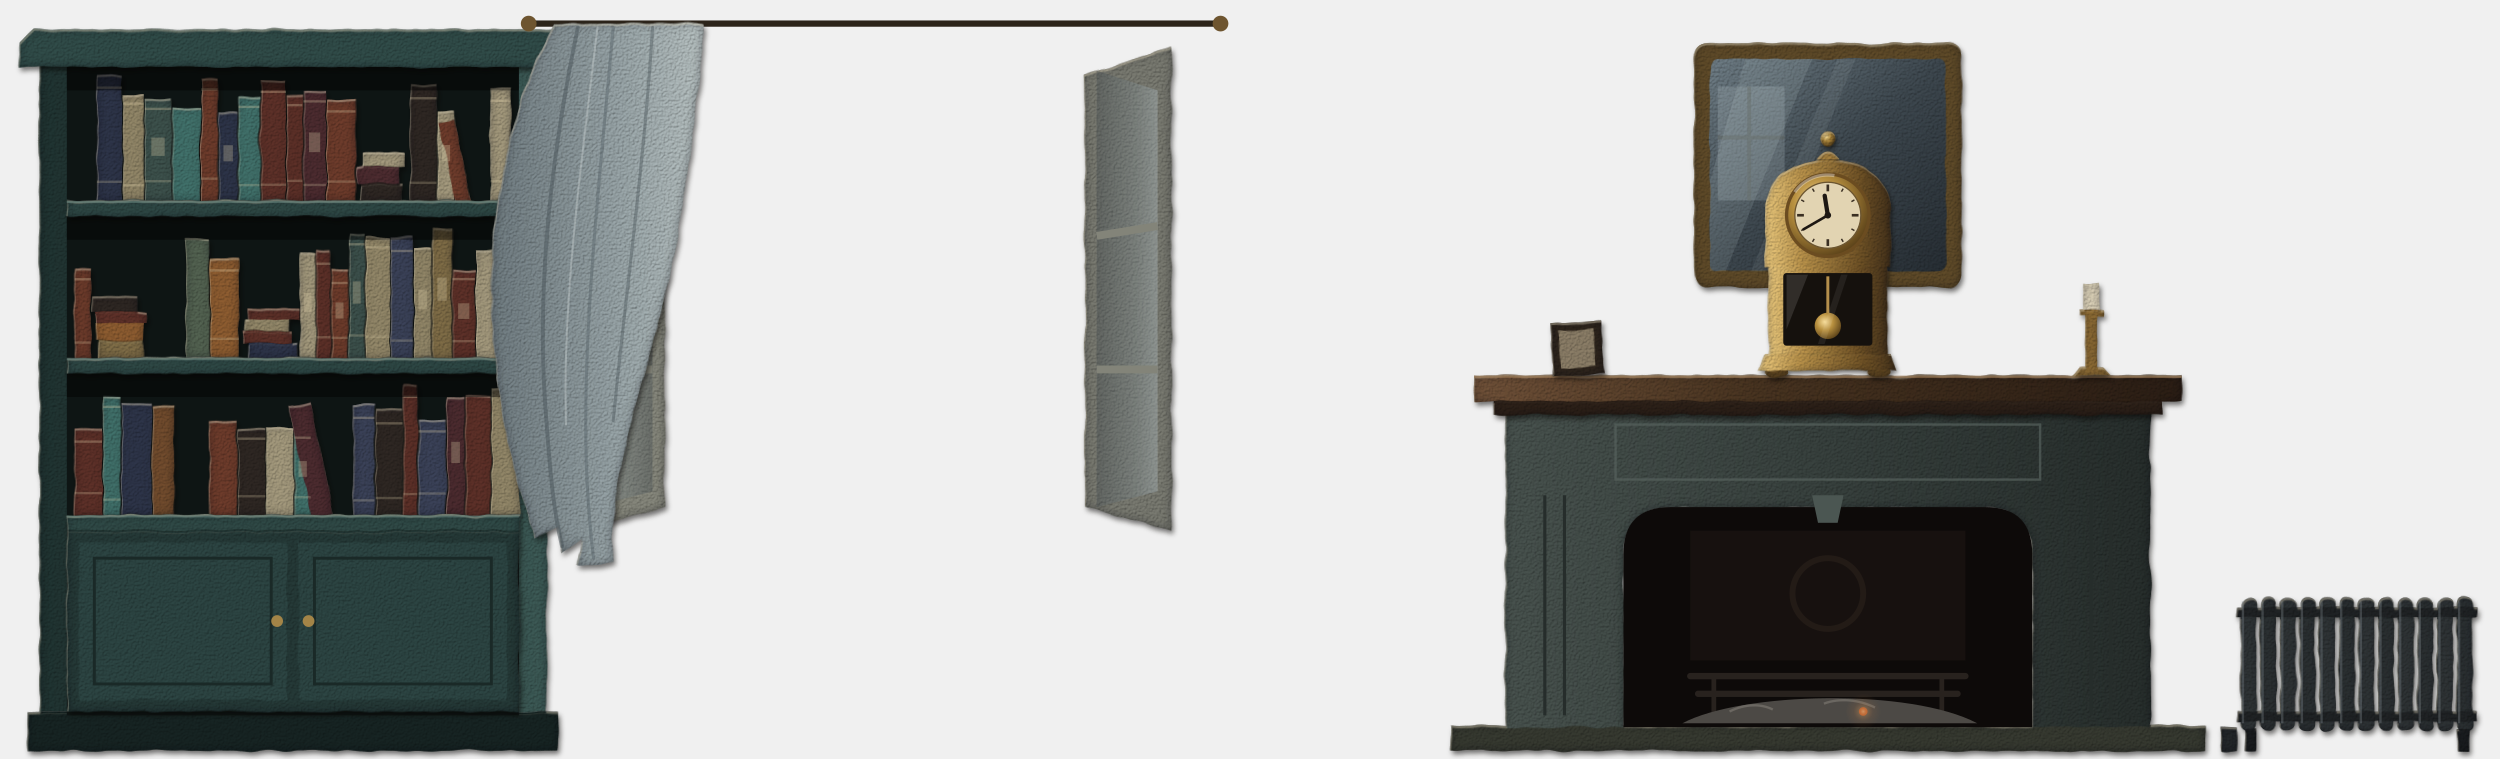
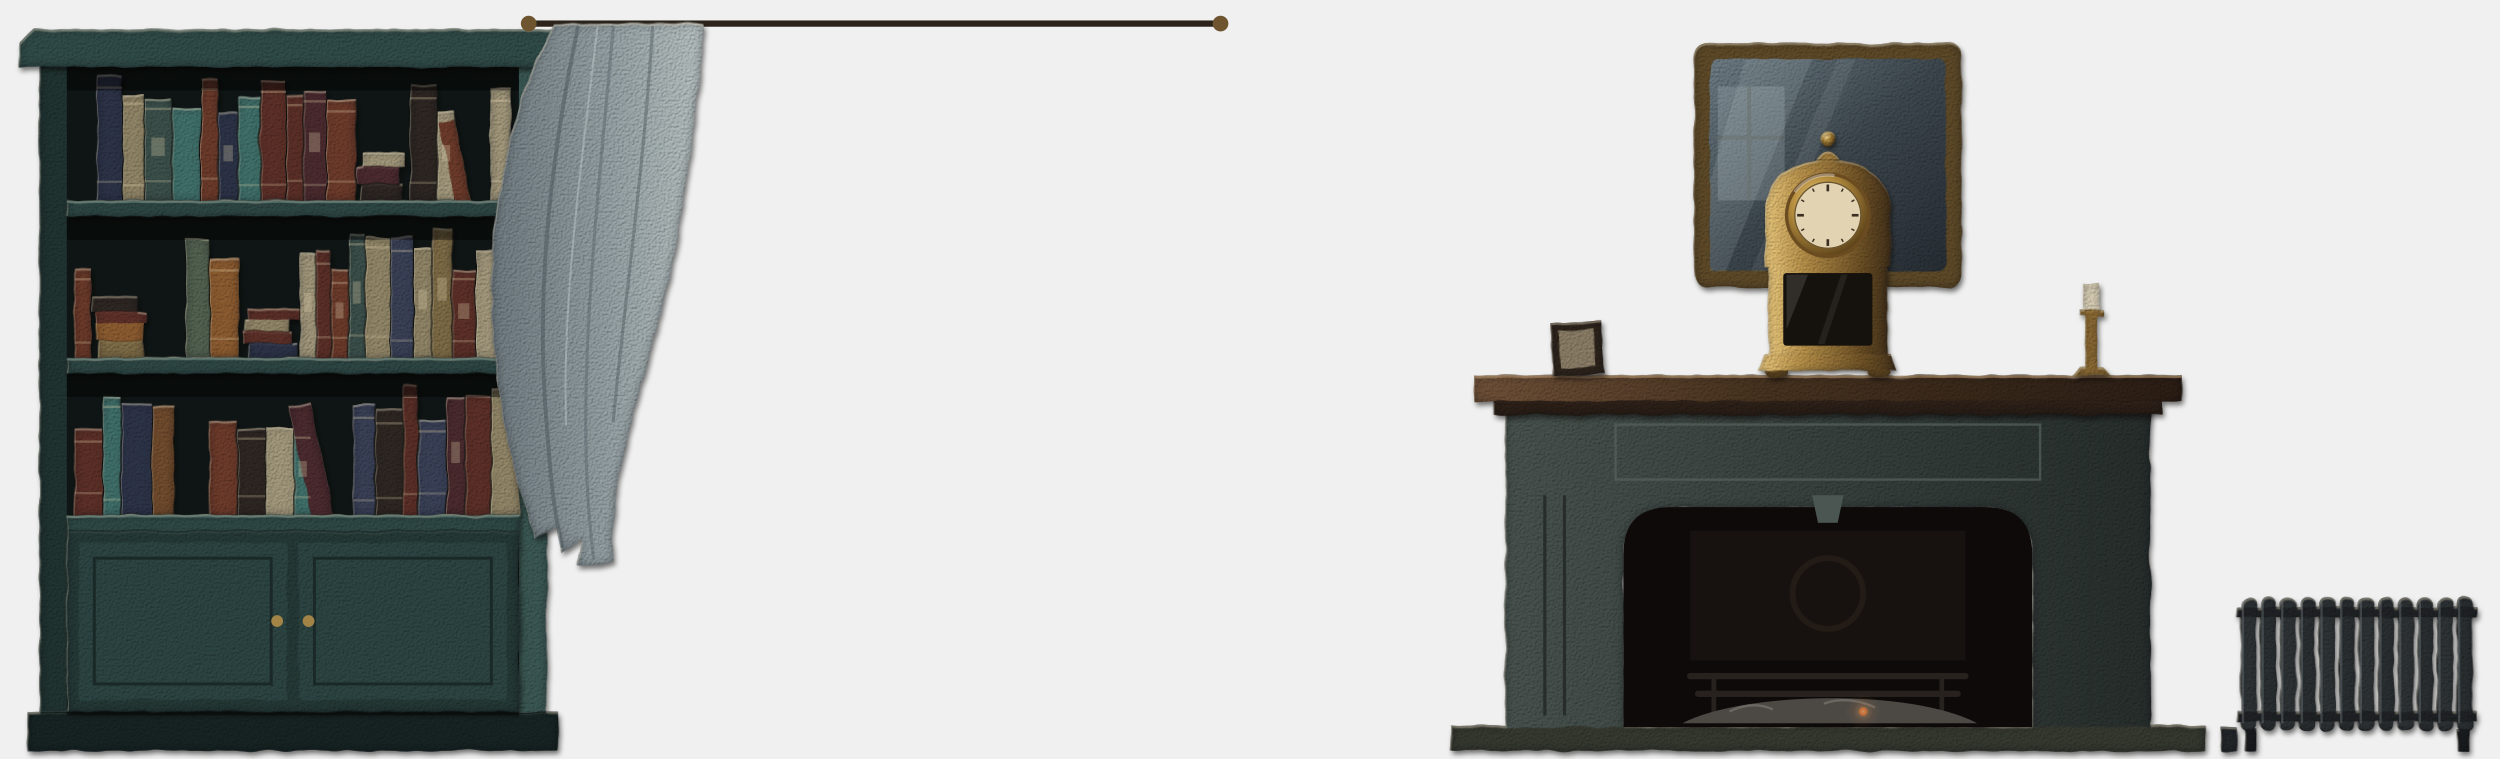
<svg xmlns="http://www.w3.org/2000/svg" viewBox="40 48 1272 386" width="1272" height="386">
  <defs>
    <radialGradient id="brassBob" cx=".38" cy=".35" r=".7">
      <stop offset="0" stop-color="#f6dc9a" />
      <stop offset=".45" stop-color="#b8903f" />
      <stop offset="1" stop-color="#5b4219" />
    </radialGradient>
    <linearGradient id="brassH" x1="0" y1="0" x2="1" y2="0">
      <stop offset="0" stop-color="#e5c47a" />
      <stop offset=".3" stop-color="#b48e48" />
      <stop offset=".75" stop-color="#6e5125" />
      <stop offset="1" stop-color="#43311a" />
    </linearGradient>
    <radialGradient id="warmGlow">
      <stop offset="0" stop-color="#ffd9a0" stop-opacity=".95" />
      <stop offset=".18" stop-color="#ffb566" stop-opacity=".55" />
      <stop offset=".55" stop-color="#e98a3f" stop-opacity=".16" />
      <stop offset="1" stop-color="#e98a3f" stop-opacity="0" />
    </radialGradient>
    <filter id="cutS" x="-15%" y="-15%" width="135%" height="140%" color-interpolation-filters="sRGB">
      <feTurbulence type="fractalNoise" baseFrequency="0.08" numOctaves="2" seed="9" result="tE" />
      <feDisplacementMap in="SourceGraphic" in2="tE" scale="2.4" xChannelSelector="R" yChannelSelector="G" result="shape" />
      <feTurbulence type="fractalNoise" baseFrequency="0.9" numOctaves="2" seed="13" result="tF" />
      <feDiffuseLighting in="tF" surfaceScale="1.3" diffuseConstant="1" lighting-color="#fff" result="fib">
        <feDistantLight azimuth="235" elevation="58" />
      </feDiffuseLighting>
      <feComposite in="fib" in2="shape" operator="arithmetic" k1="0.55" k2="0" k3="0.5" k4="0" result="tex" />
      <feGaussianBlur in="shape" stdDeviation="2.4" result="sb" />
      <feComposite in="shape" in2="sb" operator="out" result="rimM" />
      <feFlood flood-color="#050508" flood-opacity="0.38" />
      <feComposite in2="rimM" operator="in" result="burn" />
      <feOffset in="shape" dx="0.4" dy="1.1" result="sOff" />
      <feComposite in="shape" in2="sOff" operator="out" result="edgeM" />
      <feFlood flood-color="#f1e5c8" flood-opacity="0.38" />
      <feComposite in2="edgeM" operator="in" result="edge" />
      <feGaussianBlur in="shape" stdDeviation="1.3" result="shB" />
      <feOffset in="shB" dx="1" dy="1.8" result="shO" />
      <feFlood flood-color="#060403" flood-opacity="0.55" />
      <feComposite in2="shO" operator="in" result="drop" />
      <feMerge>
        <feMergeNode in="drop" />
        <feMergeNode in="tex" />
        <feMergeNode in="burn" />
        <feMergeNode in="edge" />
      </feMerge>
    </filter>
  </defs>
  <defs>
    <linearGradient id="shelfG" x1="0" x2="1">
      <stop offset="0" stop-color="#1f3230" />
      <stop offset=".7" stop-color="#2b4441" />
      <stop offset="1" stop-color="#3b5854" />
    </linearGradient>
    <linearGradient id="slate" x1="0" x2="1">
      <stop offset="0" stop-color="#46504c" />
      <stop offset=".5" stop-color="#363f3c" />
      <stop offset="1" stop-color="#262d2b" />
    </linearGradient>
    <linearGradient id="mantelG" x1="0" x2="1">
      <stop offset="0" stop-color="#6d4f37" />
      <stop offset=".4" stop-color="#46321f" />
      <stop offset="1" stop-color="#2a1d14" />
    </linearGradient>
    <linearGradient id="mirrorG" x1="0" y1="0" x2="1" y2="1">
      <stop offset="0" stop-color="#6c7a82" />
      <stop offset=".5" stop-color="#3c464d" />
      <stop offset="1" stop-color="#262d33" />
    </linearGradient>
    <linearGradient id="glassG" x1="0" y1="0" x2="1" y2="0">
      <stop offset="0" stop-color="#b9c8cf" stop-opacity=".35" />
      <stop offset=".5" stop-color="#6e7f89" stop-opacity=".25" />
      <stop offset="1" stop-color="#2d3740" stop-opacity=".3" />
    </linearGradient>
    <linearGradient id="curtainG" x1="0" x2="1">
      <stop offset="0" stop-color="#6c787d" />
      <stop offset=".6" stop-color="#95a1a4" />
      <stop offset="1" stop-color="#b3bdbd" />
    </linearGradient>
    <radialGradient id="clockHalo" cx="970" cy="170" r="120" gradientUnits="userSpaceOnUse">
      <stop offset="0" stop-color="#f0b066" stop-opacity=".30" />
      <stop offset="1" stop-color="#f0b066" stop-opacity="0" />
    </radialGradient>
  </defs>
  <g filter="url(#cutS)">
    <path fill="#162322" d="M54,430 V410 H324 V430 Z" />
    <path fill="url(#shelfG)" d="M60,410 V80 H318 V410 Z" />
  </g>
  <rect x="74" y="82" width="230" height="330" fill="#0e1514" />
  <g id="books">
    <g filter="url(#cutS)">
      <rect x="89.3" y="86.4" width="12.8" height="63.6" fill="#2c3347" />
      <rect x="102.7" y="95.9" width="10.4" height="54.1" fill="#8f8466" />
      <rect x="113.7" y="98.4" width="13.5" height="51.6" fill="#3b4f4a" />
      <rect x="127.8" y="102.9" width="13.9" height="47.1" fill="#3f6e68" />
      <rect x="142.3" y="88.0" width="8.4" height="62.0" fill="#6b3a2a" />
      <rect x="151.3" y="104.6" width="9.5" height="45.4" fill="#2c3347" />
      <rect x="161.4" y="97.1" width="10.6" height="52.9" fill="#3f6e68" />
      <rect x="172.6" y="88.7" width="12.9" height="61.3" fill="#5b2f27" />
      <rect x="186.1" y="96.1" width="7.7" height="53.9" fill="#5b2f27" />
      <rect x="194.4" y="94.2" width="11.5" height="55.8" fill="#4a2a2e" />
      <rect x="206.4" y="98.9" width="14.4" height="51.1" fill="#6b3a2a" />
      <rect x="223.204" y="141.258" width="21.65" height="8.742" fill="#2d2622" />
      <rect x="221.556" y="132.798" width="21.37" height="8.461" fill="#4a2a2e" />
      <rect x="224.586" y="125.619" width="20.941" height="7.179" fill="#a0967a" />
      <rect x="248.7" y="90.9" width="13.4" height="59.1" fill="#2d2622" />
      <rect x="262.7" y="104.5" width="8.4" height="45.5" fill="#a0967a" />
      <rect x="271.677" y="107.863" width="7.867" height="42.137" fill="#6b3a2a" transform="rotate(-12 279.5433 150)" />
      <rect x="289.5" y="93.0" width="10.3" height="57.0" fill="#a0967a" />
    </g>
    <g>
      <rect x="89.3" y="92.0" width="12.8" height="1.2" fill="#e8d9b0" opacity="0.28" />
      <rect x="89.3" y="139.9" width="12.8" height="1.2" fill="#e8d9b0" opacity="0.22" />
      <rect x="102.7" y="100.1" width="10.4" height="1.2" fill="#e8d9b0" opacity="0.28" />
      <rect x="102.7" y="141.6" width="10.4" height="1.2" fill="#e8d9b0" opacity="0.22" />
      <rect x="113.7" y="102.8" width="13.5" height="1.2" fill="#e8d9b0" opacity="0.28" />
      <rect x="113.7" y="139.6" width="13.5" height="1.2" fill="#e8d9b0" opacity="0.22" />
      <rect x="117.0" y="118.0" width="6.8" height="9.3" fill="#d8c9a4" opacity="0.3" />
      <rect x="142.3" y="92.9" width="8.4" height="1.2" fill="#e8d9b0" opacity="0.28" />
      <rect x="142.3" y="138.3" width="8.4" height="1.2" fill="#e8d9b0" opacity="0.22" />
      <rect x="153.7" y="121.9" width="4.8" height="8.2" fill="#d8c9a4" opacity="0.3" />
      <rect x="161.4" y="101.8" width="10.6" height="1.2" fill="#e8d9b0" opacity="0.28" />
      <rect x="161.4" y="141.6" width="10.6" height="1.2" fill="#e8d9b0" opacity="0.22" />
      <rect x="172.6" y="94.1" width="12.9" height="1.2" fill="#e8d9b0" opacity="0.28" />
      <rect x="172.6" y="141.4" width="12.9" height="1.2" fill="#e8d9b0" opacity="0.22" />
      <rect x="186.1" y="100.9" width="7.7" height="1.2" fill="#e8d9b0" opacity="0.28" />
      <rect x="186.1" y="139.4" width="7.7" height="1.2" fill="#e8d9b0" opacity="0.22" />
      <rect x="194.4" y="99.0" width="11.5" height="1.2" fill="#e8d9b0" opacity="0.28" />
      <rect x="194.4" y="141.5" width="11.5" height="1.2" fill="#e8d9b0" opacity="0.22" />
      <rect x="197.2" y="115.4" width="5.7" height="10.0" fill="#d8c9a4" opacity="0.3" />
      <rect x="206.4" y="104.1" width="14.4" height="1.2" fill="#e8d9b0" opacity="0.28" />
      <rect x="206.4" y="139.8" width="14.4" height="1.2" fill="#e8d9b0" opacity="0.22" />
      <rect x="248.7" y="97.4" width="13.4" height="1.2" fill="#e8d9b0" opacity="0.28" />
      <rect x="248.7" y="140.4" width="13.4" height="1.2" fill="#e8d9b0" opacity="0.22" />
      <rect x="264.8" y="121.8" width="4.2" height="8.2" fill="#d8c9a4" opacity="0.3" />
      <rect x="289.5" y="98.7" width="10.3" height="1.2" fill="#e8d9b0" opacity="0.28" />
      <rect x="289.5" y="139.6" width="10.3" height="1.2" fill="#e8d9b0" opacity="0.22" />
    </g>
    <rect x="74" y="82" width="230" height="12" fill="#000" opacity="0.45" />
    <g filter="url(#cutS)">
      <rect x="78.0" y="184.6" width="8.2" height="45.4" fill="#6b3a2a" />
      <rect x="89.772" y="221.346" width="23.228" height="8.654" fill="#7c6a45" />
      <rect x="88.691" y="212.355" width="24.519" height="8.991" fill="#8a5a2f" />
      <rect x="88.805" y="206.662" width="25.818" height="5.693" fill="#5b2f27" />
      <rect x="86.934" y="198.755" width="22.465" height="7.907" fill="#2d2622" />
      <rect x="134.7" y="169.6" width="11.5" height="60.4" fill="#51604f" />
      <rect x="146.8" y="179.5" width="14.7" height="50.5" fill="#8a5a2f" />
      <rect x="166.098" y="222.432" width="25.404" height="7.568" fill="#2c3347" />
      <rect x="163.618" y="216.137" width="24.792" height="6.295" fill="#5b2f27" />
      <rect x="164.383" y="210.802" width="22.742" height="5.335" fill="#8f8466" />
      <rect x="165.912" y="205.461" width="26.407" height="5.341" fill="#5b2f27" />
      <rect x="192.8" y="176.9" width="7.7" height="53.1" fill="#a0967a" />
      <rect x="201.0" y="175.0" width="7.1" height="55.0" fill="#5b2f27" />
      <rect x="208.7" y="184.6" width="8.2" height="45.4" fill="#6b3a2a" />
      <rect x="217.5" y="167.4" width="8.0" height="62.6" fill="#3b4f4a" />
      <rect x="226.1" y="168.6" width="12.4" height="61.4" fill="#8f8466" />
      <rect x="239.0" y="168.3" width="11.0" height="61.7" fill="#394056" />
      <rect x="250.7" y="174.2" width="8.8" height="55.8" fill="#8f8466" />
      <rect x="260.1" y="164.2" width="9.5" height="65.8" fill="#7c6a45" />
      <rect x="270.2" y="185.3" width="11.4" height="44.7" fill="#5b2f27" />
      <rect x="282.2" y="175.4" width="10.1" height="54.6" fill="#a0967a" />
      <rect x="292.9" y="184.5" width="13.8" height="45.5" fill="#3f6e68" />
    </g>
    <g>
      <rect x="78.0" y="189.5" width="8.2" height="1.2" fill="#e8d9b0" opacity="0.28" />
      <rect x="78.0" y="221.7" width="8.2" height="1.2" fill="#e8d9b0" opacity="0.22" />
      <rect x="146.8" y="185.0" width="14.7" height="1.2" fill="#e8d9b0" opacity="0.28" />
      <rect x="146.8" y="219.8" width="14.7" height="1.2" fill="#e8d9b0" opacity="0.22" />
      <rect x="194.7" y="197.1" width="3.8" height="9.6" fill="#d8c9a4" opacity="0.3" />
      <rect x="201.0" y="181.6" width="7.1" height="1.2" fill="#e8d9b0" opacity="0.28" />
      <rect x="201.0" y="219.0" width="7.1" height="1.2" fill="#e8d9b0" opacity="0.22" />
      <rect x="208.7" y="191.4" width="8.2" height="1.2" fill="#e8d9b0" opacity="0.28" />
      <rect x="208.7" y="219.3" width="8.2" height="1.2" fill="#e8d9b0" opacity="0.22" />
      <rect x="210.7" y="201.9" width="4.1" height="8.2" fill="#d8c9a4" opacity="0.3" />
      <rect x="217.5" y="171.7" width="8.0" height="1.2" fill="#e8d9b0" opacity="0.28" />
      <rect x="217.5" y="218.1" width="8.0" height="1.2" fill="#e8d9b0" opacity="0.22" />
      <rect x="219.5" y="191.2" width="4.0" height="11.3" fill="#d8c9a4" opacity="0.3" />
      <rect x="226.1" y="173.2" width="12.4" height="1.2" fill="#e8d9b0" opacity="0.28" />
      <rect x="226.1" y="218.7" width="12.4" height="1.2" fill="#e8d9b0" opacity="0.22" />
      <rect x="239.0" y="175.1" width="11.0" height="1.2" fill="#e8d9b0" opacity="0.28" />
      <rect x="239.0" y="220.7" width="11.0" height="1.2" fill="#e8d9b0" opacity="0.22" />
      <rect x="252.9" y="195.4" width="4.4" height="10.0" fill="#d8c9a4" opacity="0.3" />
      <rect x="262.5" y="189.2" width="4.8" height="11.8" fill="#d8c9a4" opacity="0.3" />
      <rect x="270.2" y="189.4" width="11.4" height="1.2" fill="#e8d9b0" opacity="0.28" />
      <rect x="270.2" y="221.0" width="11.4" height="1.2" fill="#e8d9b0" opacity="0.22" />
      <rect x="273.1" y="202.3" width="5.7" height="8.0" fill="#d8c9a4" opacity="0.3" />
      <rect x="292.9" y="190.9" width="13.8" height="1.2" fill="#e8d9b0" opacity="0.28" />
      <rect x="292.9" y="221.3" width="13.8" height="1.2" fill="#e8d9b0" opacity="0.22" />
    </g>
    <rect x="74" y="158" width="230" height="12" fill="#000" opacity="0.45" />
    <g filter="url(#cutS)">
      <rect x="78.0" y="266.0" width="13.9" height="44.0" fill="#5b2f27" />
      <rect x="92.5" y="249.9" width="8.8" height="60.1" fill="#3f6e68" />
      <rect x="102.0" y="253.0" width="14.9" height="57.0" fill="#2c3347" />
      <rect x="117.4" y="254.4" width="11.2" height="55.6" fill="#6f4a2c" />
      <rect x="146.2" y="262.1" width="14.2" height="47.9" fill="#6b3a2a" />
      <rect x="161.0" y="266.2" width="14.0" height="43.8" fill="#2d2622" />
      <rect x="175.5" y="265.8" width="13.7" height="44.2" fill="#a0967a" />
      <rect x="189.8" y="265.8" width="8.3" height="44.2" fill="#3f6e68" />
      <rect x="198.756" y="251.114" width="11.054" height="58.886" fill="#4a2a2e" transform="rotate(-12 209.8107 310)" />
      <rect x="219.8" y="253.6" width="10.7" height="56.4" fill="#394056" />
      <rect x="231.2" y="256.2" width="13.6" height="53.8" fill="#2d2622" />
      <rect x="245.3" y="244.2" width="7.0" height="65.8" fill="#5b2f27" />
      <rect x="253.0" y="261.7" width="13.8" height="48.3" fill="#394056" />
      <rect x="267.4" y="250.1" width="8.9" height="59.9" fill="#4a2a2e" />
      <rect x="276.9" y="249.4" width="12.7" height="60.6" fill="#5b2f27" />
      <rect x="290.2" y="245.4" width="13.9" height="64.6" fill="#8f8466" />
    </g>
    <g>
      <rect x="78.0" y="272.1" width="13.9" height="1.2" fill="#e8d9b0" opacity="0.28" />
      <rect x="78.0" y="298.3" width="13.9" height="1.2" fill="#e8d9b0" opacity="0.22" />
      <rect x="92.5" y="254.4" width="8.8" height="1.2" fill="#e8d9b0" opacity="0.28" />
      <rect x="92.5" y="301.6" width="8.8" height="1.2" fill="#e8d9b0" opacity="0.22" />
      <rect x="161.0" y="270.6" width="14.0" height="1.2" fill="#e8d9b0" opacity="0.28" />
      <rect x="161.0" y="299.9" width="14.0" height="1.2" fill="#e8d9b0" opacity="0.22" />
      <rect x="189.8" y="270.1" width="8.3" height="1.2" fill="#e8d9b0" opacity="0.28" />
      <rect x="189.8" y="300.4" width="8.3" height="1.2" fill="#e8d9b0" opacity="0.22" />
      <rect x="191.9" y="282.6" width="4.2" height="8.0" fill="#d8c9a4" opacity="0.3" />
      <rect x="219.8" y="260.0" width="10.7" height="1.2" fill="#e8d9b0" opacity="0.28" />
      <rect x="219.8" y="302.0" width="10.7" height="1.2" fill="#e8d9b0" opacity="0.22" />
      <rect x="231.2" y="262.8" width="13.6" height="1.2" fill="#e8d9b0" opacity="0.28" />
      <rect x="231.2" y="300.8" width="13.6" height="1.2" fill="#e8d9b0" opacity="0.22" />
      <rect x="245.3" y="249.3" width="7.0" height="1.2" fill="#e8d9b0" opacity="0.28" />
      <rect x="245.3" y="298.8" width="7.0" height="1.2" fill="#e8d9b0" opacity="0.22" />
      <rect x="253.0" y="266.9" width="13.8" height="1.2" fill="#e8d9b0" opacity="0.28" />
      <rect x="253.0" y="298.5" width="13.8" height="1.2" fill="#e8d9b0" opacity="0.22" />
      <rect x="269.6" y="272.8" width="4.4" height="10.8" fill="#d8c9a4" opacity="0.3" />
    </g>
    <rect x="74" y="238" width="230" height="12" fill="#000" opacity="0.45" />
  </g>
  <g filter="url(#cutS)">
    <path fill="#2f4a47" d="M50,82 V70 L57,63 H321 L328,70 V82 Z" />
    <path fill="#2e4845" d="M74,150 H304 V158 H74 Z M74,230 H304 V238 H74 Z M74,310 H304 V318 H74 Z" />
    <path fill="#243836" d="M74,318 H304 V410 H74 Z" />
    <path fill="#2b4341" d="M80,324 H186 V404 H80 Z M192,324 H298 V404 H192 Z" />
  </g>
  <path d="M88,332 H178 V396 H88 Z M200,332 H290 V396 H200 Z" fill="none" stroke="#1a2927" stroke-width="1.5" />
  <circle cx="181" cy="364" r="3" fill="#a38447" />
  <circle cx="197" cy="364" r="3" fill="#a38447" />
  <path d="M74,150.8 H304 M74,230.8 H304 M74,310.8 H304" stroke="#5f7d77" stroke-width="1" opacity=".6" />
  <g filter="url(#cutS)">
-     <path fill="#838479" d="M378,86 L334,72 L334,318 L378,306 Z" />
-     <path fill="#76776e" d="M592,86 L636,72 L636,318 L592,306 Z" />
-   </g>
-   <path fill="url(#glassG)" d="M372,94 L341,84 L341,306 L372,298 Z" />
-   <path fill="url(#glassG)" d="M598,94 L629,84 L629,306 L598,298 Z" transform="matrix(-1 0 0 1 1227 0)" />
-   <path d="M372,168 L341,163 M372,236 L341,236 M598,168 L629,163 M598,236 L629,236" stroke="#838479" stroke-width="4" />
-   <path d="M345,90 L352,92 L344,210 L341,212 Z" fill="#fff" opacity=".12" />
+             
+             
+           </g>
  <path d="M310,60 H660" stroke="#2c241a" stroke-width="3.2" stroke-linecap="round" />
  <circle cx="309" cy="60" r="4" fill="#6e5530" />
  <circle cx="661" cy="60" r="4" fill="#6e5530" />
  <g filter="url(#cutS)">
    <path fill="url(#curtainG)" d="M322,60 H398 C394,118 384,186 366,244 C356,280 350,312 352,334 L334,336 L336,322 L326,330 L324,316 L312,322 C300,286 290,240 290,196 C290,146 302,96 322,60 Z" />
  </g>
  <g fill="none" stroke-linecap="round">
    <path d="M334,62 C322,120 312,190 318,262 C320,290 322,310 326,326" stroke="#4d585d" stroke-width="2" opacity=".55" />
    <path d="M352,62 C346,130 338,200 338,264 C338,292 340,316 342,332" stroke="#5a666b" stroke-width="1.6" opacity=".5" />
    <path d="M372,62 C368,130 358,200 352,262" stroke="#4d585d" stroke-width="1.6" opacity=".45" />
    <path d="M344,62 C336,130 326,200 328,264" stroke="#d6dddc" stroke-width="1" opacity=".35" />
  </g>
  <defs>
    <linearGradient id="shaft" x1="0" y1="0" x2="0" y2="1">
      <stop offset="0" stop-color="#cfdde6" stop-opacity=".34" />
      <stop offset=".55" stop-color="#a9bccb" stop-opacity=".12" />
      <stop offset="1" stop-color="#a9bccb" stop-opacity="0" />
    </linearGradient>
  </defs>
  <linearGradient id="shelfDark" x1="0" x2="1">
    <stop offset="0" stop-color="#020304" stop-opacity=".62" />
    <stop offset="1" stop-color="#020304" stop-opacity="0" />
  </linearGradient>
  <g filter="url(#cutS)">
    <rect x="902" y="70" width="136" height="124" rx="7" fill="#5c4827" />
    <rect x="910" y="78" width="120" height="108" rx="4" fill="url(#mirrorG)" />
  </g>
  <path d="M914,92 H948 V150 H914 Z" fill="#b9c8cf" opacity=".22" />
  <path d="M930,92 v58 M914,118 h34" stroke="#5a5f5c" stroke-width="2" opacity=".5" />
  <path d="M928,78 L962,78 L918,186 L910,186 L910,140 Z" fill="#d8e2e6" opacity=".12" />
  <path d="M975,78 L984,78 L940,186 L931,186 Z" fill="#d8e2e6" opacity=".08" />
  <g filter="url(#cutS)">
    <path fill="#35382f" d="M778,430 V417 H1162 V430 Z" />
    <path fill="url(#slate)" fill-rule="evenodd" d="M806,252 H1134 V418 H806 Z M866,418 V330 Q866,306 890,306 H1050 Q1074,306 1074,330 V418 Z" />
  </g>
  <path fill="#0d0a09" d="M866,418 V330 Q866,306 890,306 H1050 Q1074,306 1074,330 V418 Z" />
  <path fill="#18120f" d="M900,318 H1040 V384 H900 Z" opacity=".9" />
  <circle cx="970" cy="350" r="18" fill="none" stroke="#231b16" stroke-width="3" />
  <g stroke="#28221e" stroke-width="3.2" stroke-linecap="round">
    <path d="M900,392 H1040 M904,401 H1036" />
    <path d="M912,392 V414 M1028,392 V414" stroke-width="2.4" />
  </g>
  <path d="M896,416 C926,400 1012,398 1046,416 Z" fill="#4c4945" />
  <path d="M920,410 c8,-4 16,-4 22,-1 M968,406 c8,-3 18,-2 26,2" stroke="#77736c" stroke-width="1.2" fill="none" opacity=".7" />
  <circle cx="988" cy="410" r="2.2" fill="#c0521f" opacity=".8" />
  <circle cx="988" cy="410" r="9" fill="url(#warmGlow)" opacity=".5" />
  <path d="M826,300 V412 M836,300 V412 M1104,300 V412 M1114,300 V412" stroke="#262d2b" stroke-width="1.6" />
  <path d="M862,264 H1078 V292 H862 Z" fill="none" stroke="#56615d" stroke-width="1.2" opacity=".7" />
  <path fill="#4b5652" d="M962,300 L978,300 L975,314 L965,314 Z" />
  <g filter="url(#cutS)">
    <path fill="#2b1f17" d="M800,252 H1140 V259 H800 Z" />
    <path fill="url(#mantelG)" d="M790,252 V239 H1150 V252 Z" />
  </g>
  <path d="M790,239.7 H1150" stroke="#9a7650" stroke-width="1.2" opacity=".6" />
  <g filter="url(#cutS)" transform="rotate(-4 842 238)">
    <rect x="830" y="212" width="26" height="27" fill="#2d241c" />
    <rect x="834" y="216" width="18" height="19" fill="#877a64" />
  </g>
  <g filter="url(#cutS)">
    <path fill="#8e6c34" d="M1094,239 h20 l-4,-4 h-12 z M1101,235 h6 v-26 h-6z M1098,209 h12 v-3 h-12z" />
    <path fill="#d9cfb6" d="M1100,206 h8 v-14 h-8z" />
  </g>
  <g id="clock" transform="translate(970 239) scale(.84)">
    <g filter="url(#cutS)">
      <ellipse cx="-31" cy="-2" rx="7" ry="3.4" fill="#5b431f" />
      <ellipse cx="31" cy="-2" rx="7" ry="3.4" fill="#5b431f" />
      <path d="M-42,-3 H42 L38,-13 H-38 Z" fill="url(#brassH)" />
      <path d="M-36,-13 H36 V-68 H-36 Z" fill="url(#brassH)" />
      <path d="M-38,-66 H38 V-98 C38,-120 20,-131 0,-131 C-20,-131 -38,-120 -38,-98 Z" fill="url(#brassH)" />
      <path d="M-7,-131 Q0,-140 7,-131 Z" fill="#a8823f" />
      <circle cx="0" cy="-143" r="4.5" fill="url(#brassBob)" />
    </g>
    <rect x="-27" y="-62" width="54" height="44" rx="2" fill="#15110d" />
-     <path d="M0,-60 V-33" stroke="#b58f4c" stroke-width="1.8" />
-     <circle cx="0" cy="-30" r="8" fill="url(#brassBob)" />
    <path d="M-25,-61 L-12,-61 L-25,-28 Z" fill="#fff" opacity=".12" />
    <path d="M8,-61 L12,-61 L-2,-19 L-6,-19 Z" fill="#fff" opacity=".07" />
    <circle cx="0" cy="-97" r="26" fill="#6b4c20" />
    <circle cx="0" cy="-97" r="24" fill="url(#brassBob)" />
    <circle cx="0" cy="-97" r="20" fill="#e2d4b2" />
    <circle cx="0" cy="-97" r="20" fill="none" stroke="#6b5530" stroke-width=".8" />
    <g id="ticks" stroke="#3a2f22">
      <line x1="0.00" y1="-111.50" x2="0.00" y2="-115.60" stroke-width="1.6" />
      <line x1="8.25" y1="-111.29" x2="9.30" y2="-113.11" stroke-width="0.9" />
      <line x1="14.29" y1="-105.25" x2="16.11" y2="-106.30" stroke-width="0.9" />
      <line x1="14.50" y1="-97.00" x2="18.60" y2="-97.00" stroke-width="1.6" />
      <line x1="14.29" y1="-88.75" x2="16.11" y2="-87.70" stroke-width="0.9" />
      <line x1="8.25" y1="-82.71" x2="9.30" y2="-80.89" stroke-width="0.9" />
      <line x1="0.00" y1="-82.50" x2="0.00" y2="-78.40" stroke-width="1.6" />
      <line x1="-8.25" y1="-82.71" x2="-9.30" y2="-80.89" stroke-width="0.9" />
      <line x1="-14.29" y1="-88.75" x2="-16.11" y2="-87.70" stroke-width="0.9" />
      <line x1="-14.50" y1="-97.00" x2="-18.60" y2="-97.00" stroke-width="1.6" />
      <line x1="-14.29" y1="-105.25" x2="-16.11" y2="-106.30" stroke-width="0.9" />
      <line x1="-8.25" y1="-111.29" x2="-9.30" y2="-113.11" stroke-width="0.9" />
    </g>
-     <path d="M0,-97 L-1.9,-108.8" stroke="#1d1712" stroke-width="2.6" stroke-linecap="round" />
-     <path d="M0,-97 L-14.7,-88.5" stroke="#1d1712" stroke-width="1.6" stroke-linecap="round" />
-     <circle cx="0" cy="-97" r="2" fill="#1d1712" />
    <path d="M-20,-111 A24,24 0 0 1 4,-121" stroke="#fff" stroke-width="2" fill="none" opacity=".35" />
  </g>
  <g filter="url(#cutS)" id="radiator">
    <path d="M1170,418 h8 v12 h-8z" fill="#23272a" />
    <rect x="1180" y="352" width="8" height="68" rx="3.5" fill="#2e3335" />
    <rect x="1190" y="352" width="8" height="68" rx="3.5" fill="#2a2f31" />
    <rect x="1200" y="352" width="8" height="68" rx="3.5" fill="#2e3335" />
    <rect x="1210" y="352" width="8" height="68" rx="3.5" fill="#2a2f31" />
    <rect x="1220" y="352" width="8" height="68" rx="3.5" fill="#2e3335" />
    <rect x="1230" y="352" width="8" height="68" rx="3.5" fill="#2a2f31" />
    <rect x="1240" y="352" width="8" height="68" rx="3.5" fill="#2e3335" />
    <rect x="1250" y="352" width="8" height="68" rx="3.5" fill="#2a2f31" />
    <rect x="1260" y="352" width="8" height="68" rx="3.5" fill="#2e3335" />
    <rect x="1270" y="352" width="8" height="68" rx="3.5" fill="#2a2f31" />
    <rect x="1280" y="352" width="8" height="68" rx="3.5" fill="#2e3335" />
    <rect x="1290" y="352" width="8" height="68" rx="3.5" fill="#2a2f31" />
    <rect x="1178" y="357" width="122" height="5" fill="#1f2224" />
    <rect x="1178" y="410" width="122" height="5" fill="#1f2224" />
    <rect x="1182" y="419" width="6" height="11" fill="#1a1d1f" />
    <rect x="1290" y="419" width="6" height="11" fill="#1a1d1f" />
  </g>
  <rect x="1180.6" y="354" width="1.2" height="62" fill="#7d878b" opacity="0.35" />
  <rect x="1190.6" y="354" width="1.2" height="62" fill="#7d878b" opacity="0.35" />
  <rect x="1200.6" y="354" width="1.2" height="62" fill="#7d878b" opacity="0.35" />
  <rect x="1210.6" y="354" width="1.2" height="62" fill="#7d878b" opacity="0.35" />
  <rect x="1220.6" y="354" width="1.2" height="62" fill="#7d878b" opacity="0.35" />
  <rect x="1230.6" y="354" width="1.2" height="62" fill="#7d878b" opacity="0.35" />
  <rect x="1240.6" y="354" width="1.2" height="62" fill="#7d878b" opacity="0.35" />
  <rect x="1250.6" y="354" width="1.2" height="62" fill="#7d878b" opacity="0.35" />
  <rect x="1260.6" y="354" width="1.2" height="62" fill="#7d878b" opacity="0.35" />
  <rect x="1270.6" y="354" width="1.2" height="62" fill="#7d878b" opacity="0.35" />
  <rect x="1280.6" y="354" width="1.2" height="62" fill="#7d878b" opacity="0.35" />
  <rect x="1290.6" y="354" width="1.2" height="62" fill="#7d878b" opacity="0.35" />
</svg>
